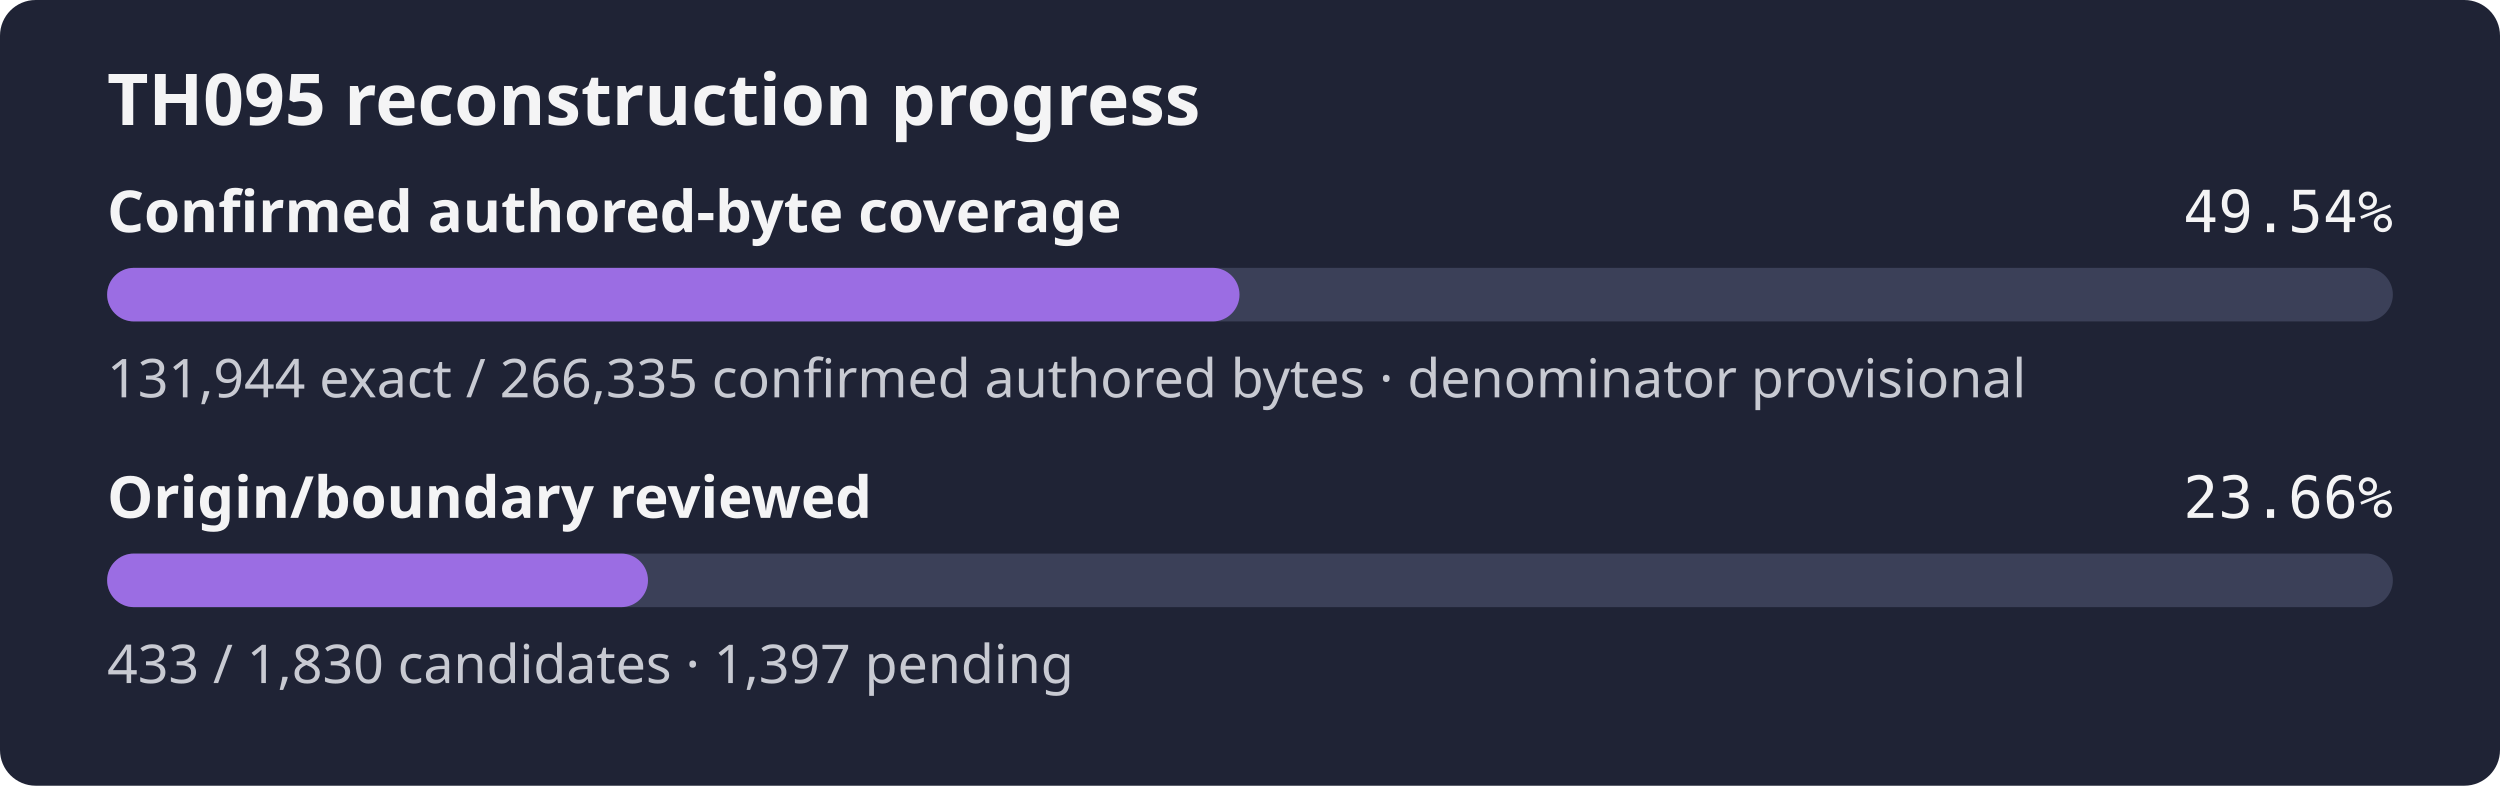
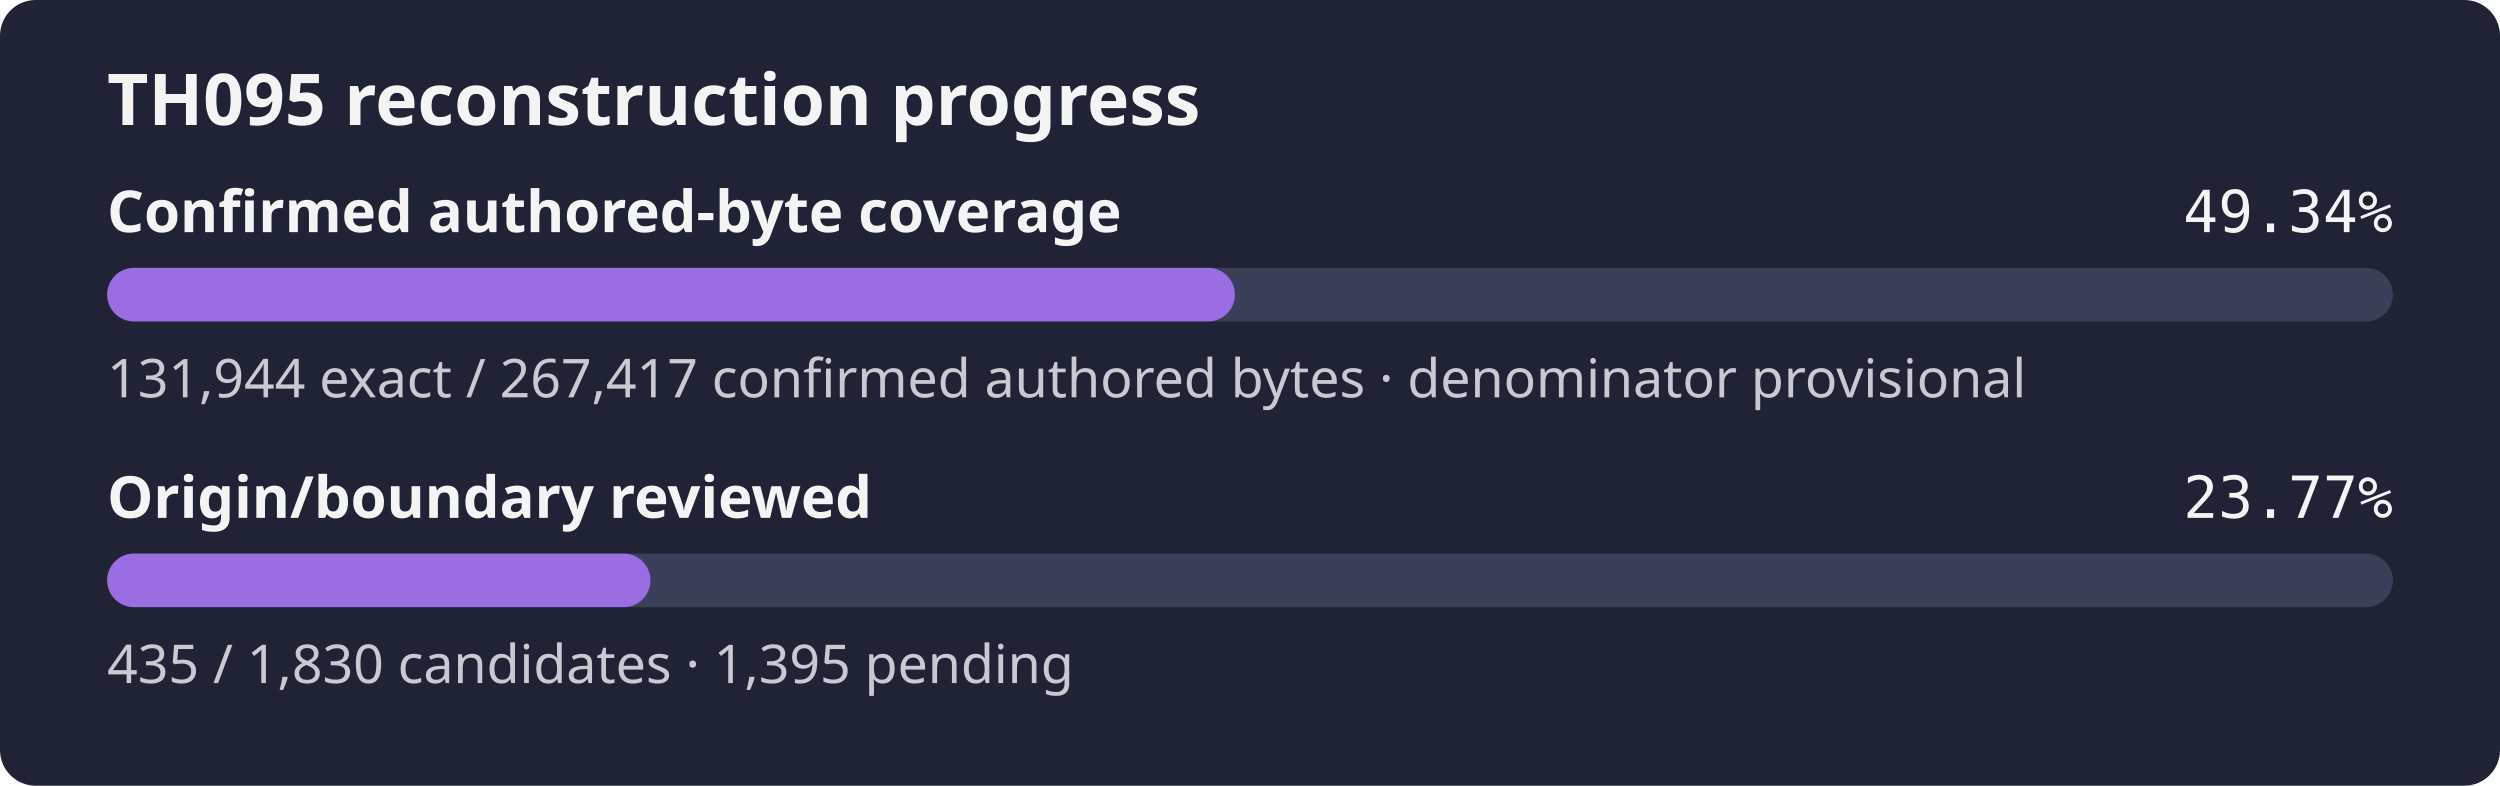
- <svg xmlns="http://www.w3.org/2000/svg" width="560" height="176" role="img" aria-label="TH095 reconstruction progress: 49.54% of the confirmed authored-byte set is exact, origin review 23.66%">
+ <svg xmlns="http://www.w3.org/2000/svg" width="560" height="176" role="img" aria-label="TH095 reconstruction progress: 49.34% of the confirmed authored-byte set is exact, origin review 23.77%">
  <rect width="560" height="176" rx="8" fill="#1f2335" />
  <text x="24" y="28" fill="#f4f4f5" font-family="sans-serif" font-size="16" font-weight="600">TH095 reconstruction progress</text>
  <text x="24" y="52" fill="#f4f4f5" font-family="sans-serif" font-size="13" font-weight="600">Confirmed authored-byte coverage</text>
-   <text x="536" y="52" fill="#f4f4f5" text-anchor="end" font-family="monospace" font-size="13">49.54%</text>
+   <text x="536" y="52" fill="#f4f4f5" text-anchor="end" font-family="monospace" font-size="13">49.34%</text>
  <rect x="24" y="60" width="512" height="12" rx="6" fill="#3b4058" />
-   <rect x="24" y="60" width="253.65" height="12" rx="6" fill="#9b6de3" />
-   <text x="24" y="89" fill="#c8cad2" font-family="sans-serif" font-size="12">131,944 exact / 266,335 confirmed authored bytes · denominator provisional</text>
+   <rect x="24" y="60" width="252.62" height="12" rx="6" fill="#9b6de3" />
+   <text x="24" y="89" fill="#c8cad2" font-family="sans-serif" font-size="12">131,944 exact / 267,417 confirmed authored bytes · denominator provisional</text>
  <text x="24" y="116" fill="#f4f4f5" font-family="sans-serif" font-size="13" font-weight="600">Origin/boundary reviewed</text>
-   <text x="536" y="116" fill="#f4f4f5" text-anchor="end" font-family="monospace" font-size="13">23.66%</text>
+   <text x="536" y="116" fill="#f4f4f5" text-anchor="end" font-family="monospace" font-size="13">23.77%</text>
  <rect x="24" y="124" width="512" height="12" rx="6" fill="#3b4058" />
-   <rect x="24" y="124" width="121.15" height="12" rx="6" fill="#9b6de3" />
-   <text x="24" y="153" fill="#c8cad2" font-family="sans-serif" font-size="12">433 / 1,830 candidates · 1,397 pending</text>
+   <rect x="24" y="124" width="121.70" height="12" rx="6" fill="#9b6de3" />
+   <text x="24" y="153" fill="#c8cad2" font-family="sans-serif" font-size="12">435 / 1,830 candidates · 1,395 pending</text>
</svg>
